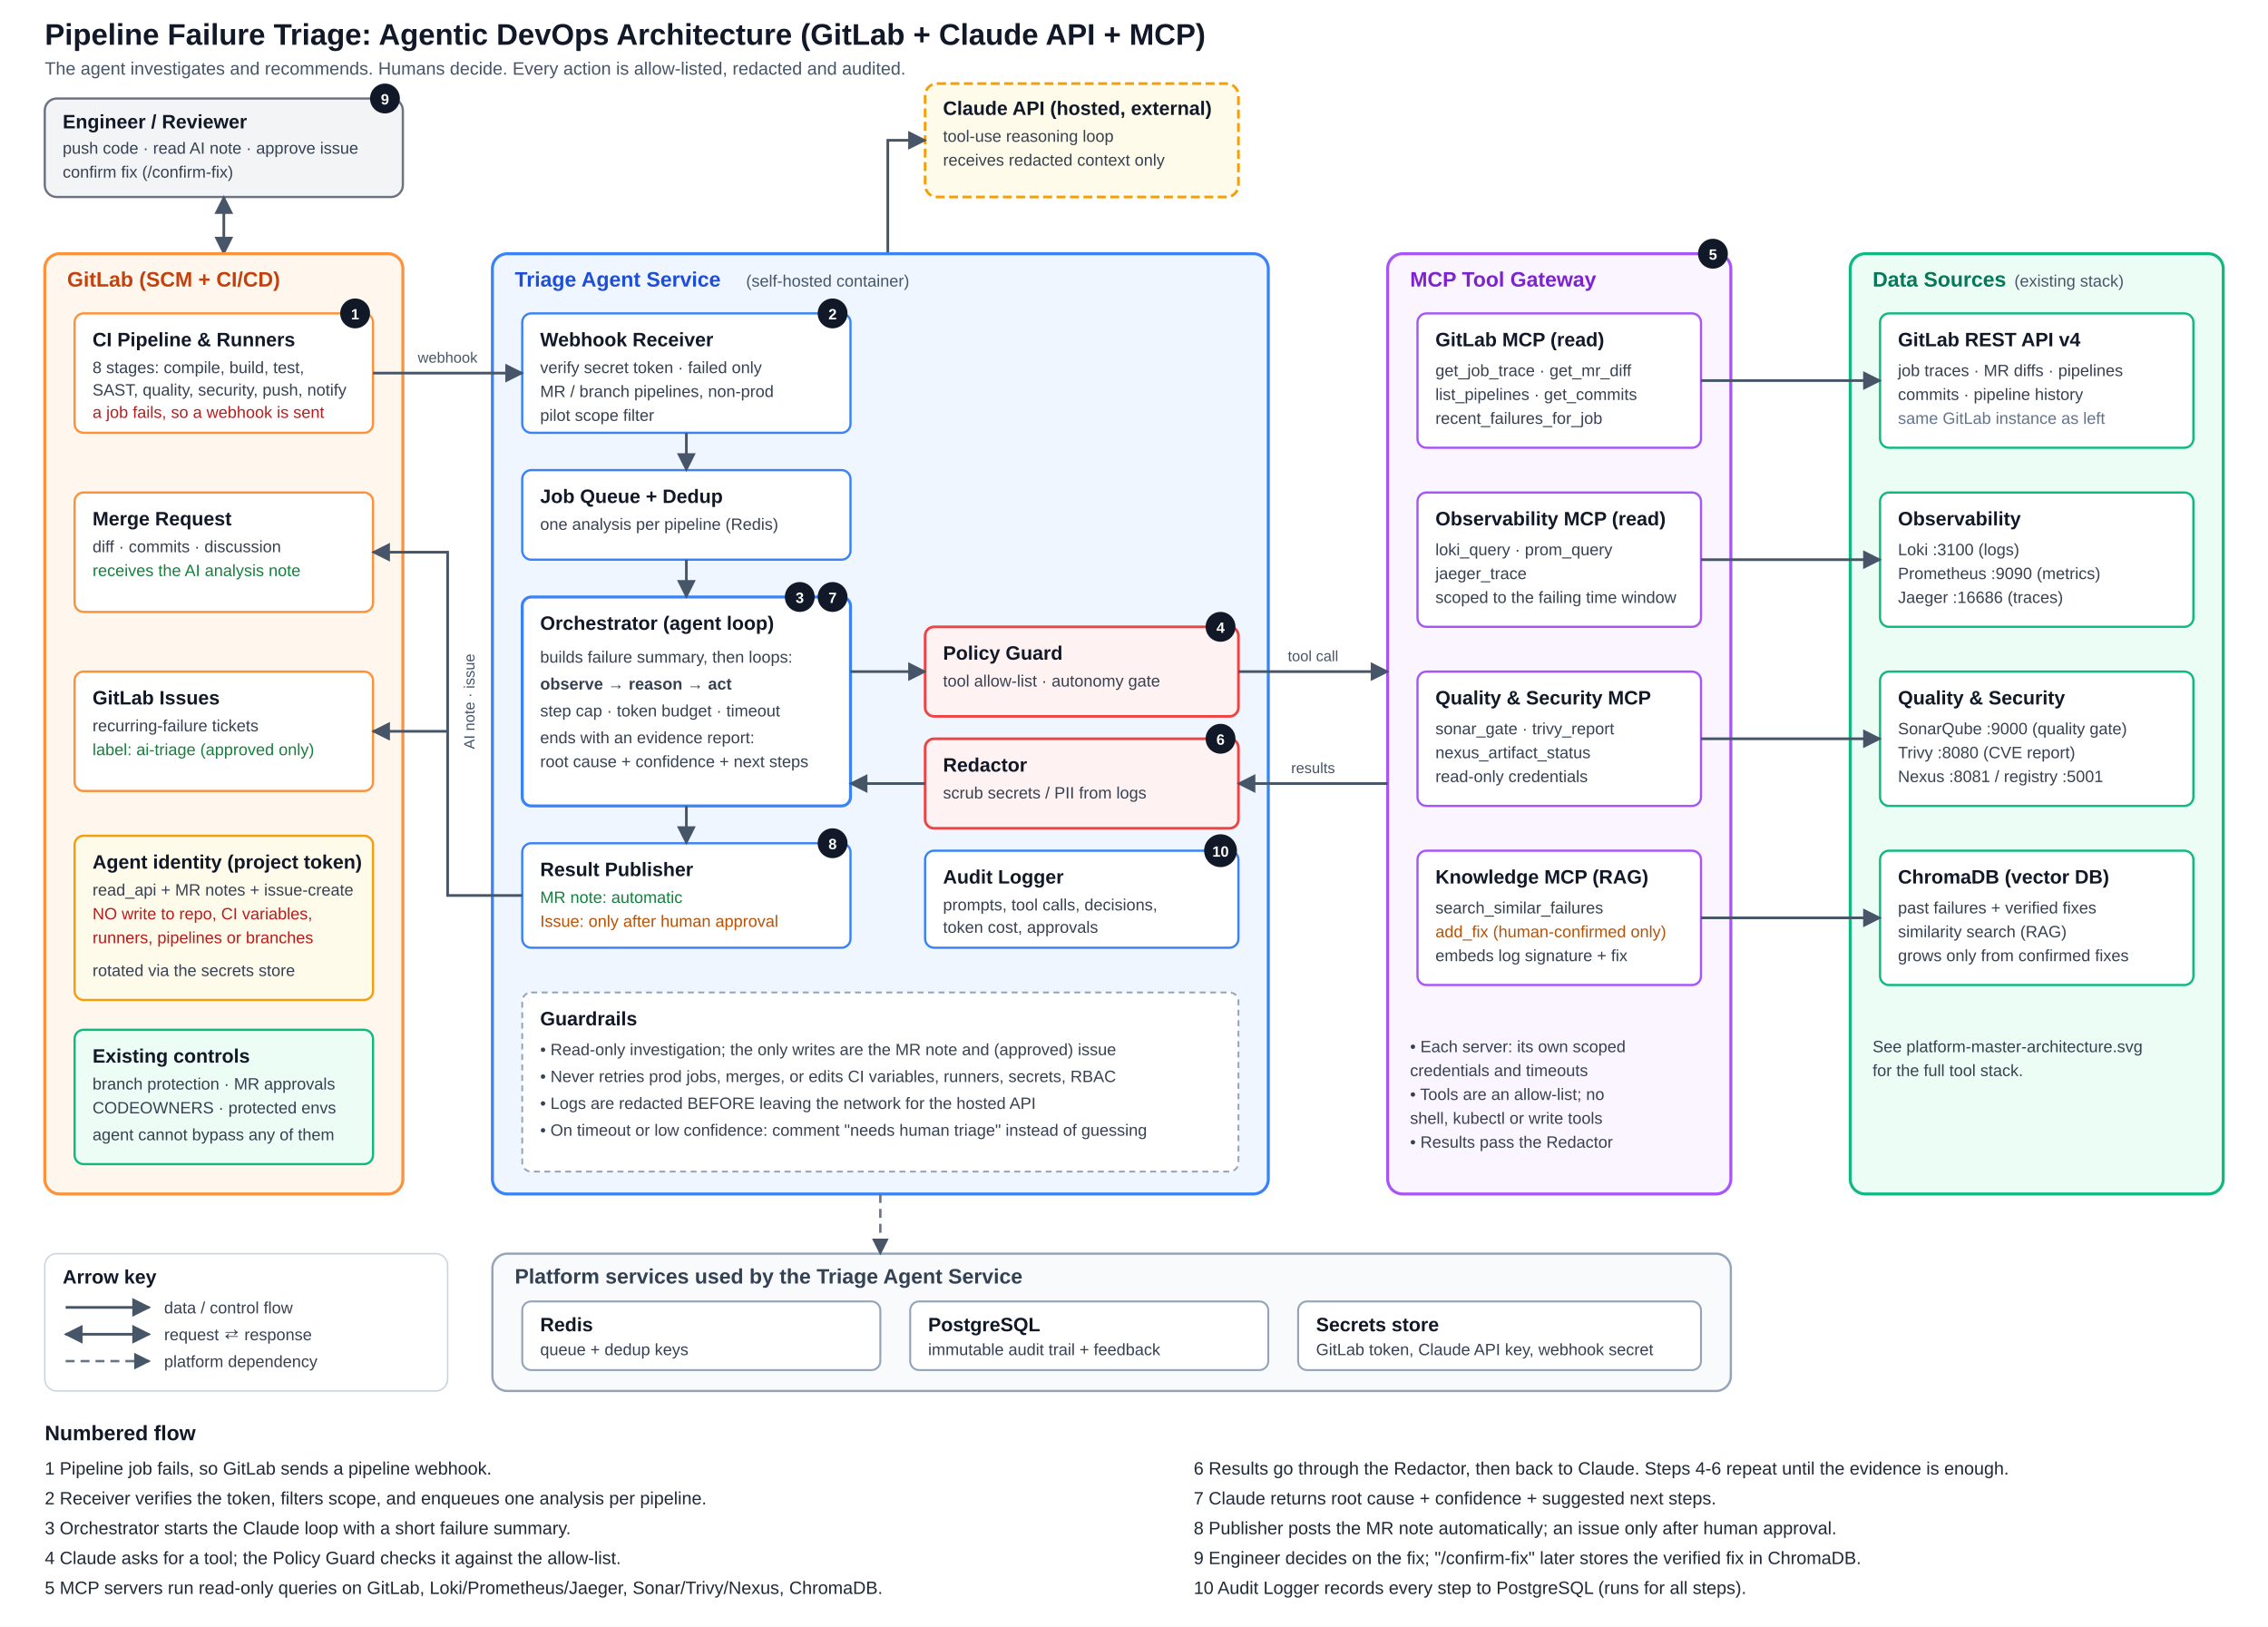
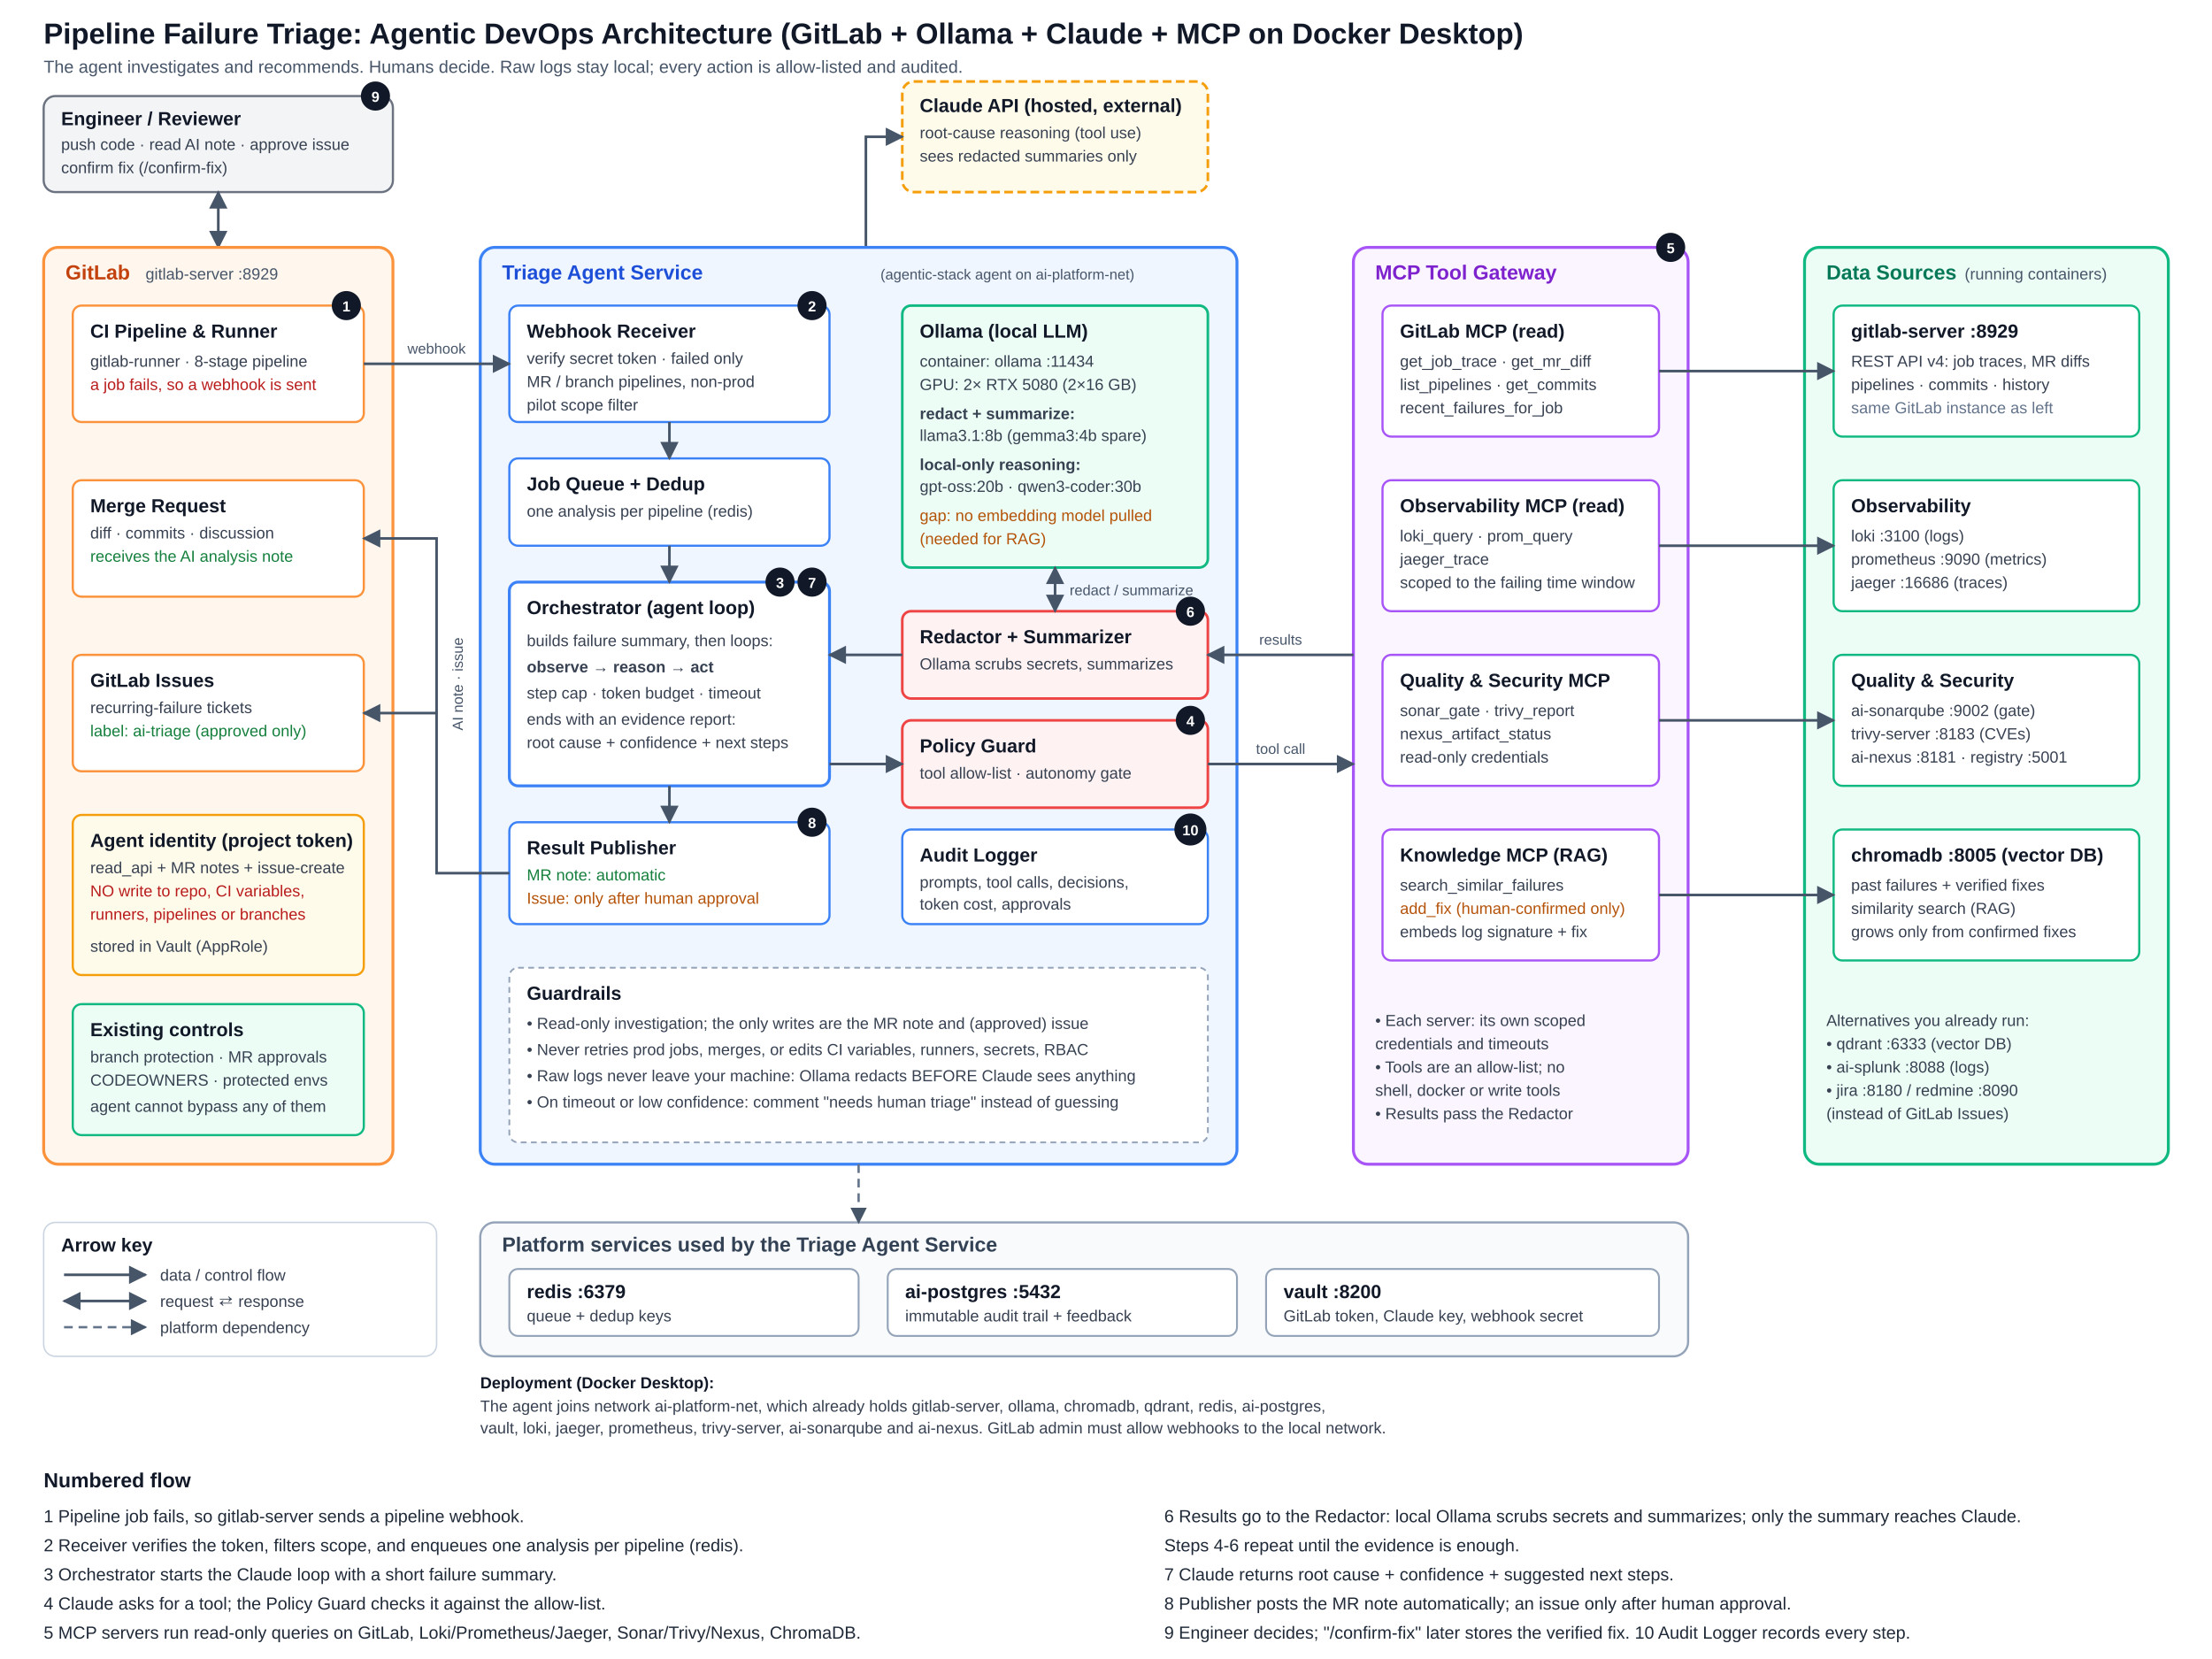
- <svg xmlns="http://www.w3.org/2000/svg" viewBox="0 0 1520 1090" width="1520" height="1090" font-family="Arial, Helvetica, sans-serif">
+ <svg xmlns="http://www.w3.org/2000/svg" viewBox="0 0 1520 1140" width="1520" height="1140" font-family="Arial, Helvetica, sans-serif">
  <defs>
    <marker id="arr" viewBox="0 0 10 10" refX="9" refY="5" markerWidth="7" markerHeight="7" orient="auto-start-reverse">
      <path d="M0,0 L10,5 L0,10 z" fill="#475569" />
    </marker>
    <style>
      .h  { font-weight: 700; font-size: 13px; fill: #111827; }
      .s  { font-size: 11px; fill: #374151; }
      .gl { font-weight: 700; font-size: 14px; }
      .bd { font-weight: 700; font-size: 10px; fill: #ffffff; text-anchor: middle; }
      .ar { stroke: #475569; stroke-width: 1.8; fill: none; marker-end: url(#arr); }
      .ar2{ stroke: #475569; stroke-width: 1.8; fill: none; marker-end: url(#arr); marker-start: url(#arr); }
      .ds { stroke: #64748b; stroke-width: 1.6; fill: none; stroke-dasharray: 6 4; marker-end: url(#arr); }
      .lb { font-size: 10px; fill: #475569; text-anchor: middle; }
    </style>
  </defs>
-   <rect width="1520" height="1090" fill="#ffffff" />
-   <text x="30" y="30" font-size="20" font-weight="700" fill="#111827">Pipeline Failure Triage: Agentic DevOps Architecture (GitLab + Claude API + MCP)</text>
-   <text x="30" y="50" font-size="12" fill="#475569">The agent investigates and recommends. Humans decide. Every action is allow-listed, redacted and audited.</text>
+   <rect width="1520" height="1140" fill="#ffffff" />
+   <text x="30" y="30" font-size="20" font-weight="700" fill="#111827">Pipeline Failure Triage: Agentic DevOps Architecture (GitLab + Ollama + Claude + MCP on Docker Desktop)</text>
+   <text x="30" y="50" font-size="12" fill="#475569">The agent investigates and recommends. Humans decide. Raw logs stay local; every action is allow-listed and audited.</text>
  <rect x="30" y="66" width="240" height="66" rx="8" fill="#f3f4f6" stroke="#6b7280" stroke-width="1.5" />
  <text x="42" y="86" class="h">Engineer / Reviewer</text>
  <text x="42" y="103" class="s">push code · read AI note · approve issue</text>
  <text x="42" y="119" class="s">confirm fix (/confirm-fix)</text>
  <path d="M150,132 L150,170" class="ar2" />
  <rect x="620" y="56" width="210" height="76" rx="8" fill="#fffbeb" stroke="#f59e0b" stroke-width="1.8" stroke-dasharray="6 3" />
  <text x="632" y="77" class="h">Claude API (hosted, external)</text>
-   <text x="632" y="95" class="s">tool-use reasoning loop</text>
-   <text x="632" y="111" class="s">receives redacted context only</text>
+   <text x="632" y="95" class="s">root-cause reasoning (tool use)</text>
+   <text x="632" y="111" class="s">sees redacted summaries only</text>
  <path d="M570,425 L595,425 L595,94 L620,94" class="ar2" />
  <rect x="30" y="170" width="240" height="630" rx="10" fill="#fff7ed" stroke="#fb923c" stroke-width="2" />
-   <text x="45" y="192" class="gl" fill="#c2410c" style="fill:#c2410c">GitLab (SCM + CI/CD)</text>
+   <text x="45" y="192" class="gl" style="fill:#c2410c">GitLab</text>
+   <text x="100" y="192" class="s" style="fill:#475569">gitlab-server :8929</text>
  <rect x="50" y="210" width="200" height="80" rx="6" fill="#fff" stroke="#fb923c" stroke-width="1.5" />
-   <text x="62" y="232" class="h">CI Pipeline &amp; Runners</text>
-   <text x="62" y="250" class="s">8 stages: compile, build, test,</text>
-   <text x="62" y="265" class="s">SAST, quality, security, push, notify</text>
-   <text x="62" y="280" class="s" style="fill:#b91c1c">a job fails, so a webhook is sent</text>
+   <text x="62" y="232" class="h">CI Pipeline &amp; Runner</text>
+   <text x="62" y="252" class="s">gitlab-runner · 8-stage pipeline</text>
+   <text x="62" y="268" class="s" style="fill:#b91c1c">a job fails, so a webhook is sent</text>
  <rect x="50" y="330" width="200" height="80" rx="6" fill="#fff" stroke="#fb923c" stroke-width="1.5" />
  <text x="62" y="352" class="h">Merge Request</text>
  <text x="62" y="370" class="s">diff · commits · discussion</text>
  <text x="62" y="386" class="s" style="fill:#15803d">receives the AI analysis note</text>
  <rect x="50" y="450" width="200" height="80" rx="6" fill="#fff" stroke="#fb923c" stroke-width="1.5" />
  <text x="62" y="472" class="h">GitLab Issues</text>
  <text x="62" y="490" class="s">recurring-failure tickets</text>
  <text x="62" y="506" class="s" style="fill:#15803d">label: ai-triage (approved only)</text>
  <rect x="50" y="560" width="200" height="110" rx="6" fill="#fffbeb" stroke="#f59e0b" stroke-width="1.5" />
  <text x="62" y="582" class="h">Agent identity (project token)</text>
  <text x="62" y="600" class="s">read_api + MR notes + issue-create</text>
  <text x="62" y="616" class="s" style="fill:#b91c1c">NO write to repo, CI variables,</text>
  <text x="62" y="632" class="s" style="fill:#b91c1c">runners, pipelines or branches</text>
-   <text x="62" y="654" class="s">rotated via the secrets store</text>
+   <text x="62" y="654" class="s">stored in Vault (AppRole)</text>
  <rect x="50" y="690" width="200" height="90" rx="6" fill="#ecfdf5" stroke="#10b981" stroke-width="1.5" />
  <text x="62" y="712" class="h">Existing controls</text>
  <text x="62" y="730" class="s">branch protection · MR approvals</text>
  <text x="62" y="746" class="s">CODEOWNERS · protected envs</text>
  <text x="62" y="764" class="s">agent cannot bypass any of them</text>
  <rect x="330" y="170" width="520" height="630" rx="10" fill="#eff6ff" stroke="#3b82f6" stroke-width="2" />
  <text x="345" y="192" class="gl" style="fill:#1d4ed8">Triage Agent Service</text>
-   <text x="500" y="192" class="s" style="fill:#475569">(self-hosted container)</text>
+   <text x="605" y="192" style="font-size:10px;fill:#475569">(agentic-stack agent on ai-platform-net)</text>
  <rect x="350" y="210" width="220" height="80" rx="6" fill="#fff" stroke="#3b82f6" stroke-width="1.5" />
  <text x="362" y="232" class="h">Webhook Receiver</text>
  <text x="362" y="250" class="s">verify secret token · failed only</text>
  <text x="362" y="266" class="s">MR / branch pipelines, non-prod</text>
  <text x="362" y="282" class="s">pilot scope filter</text>
  <rect x="350" y="315" width="220" height="60" rx="6" fill="#fff" stroke="#3b82f6" stroke-width="1.5" />
  <text x="362" y="337" class="h">Job Queue + Dedup</text>
-   <text x="362" y="355" class="s">one analysis per pipeline (Redis)</text>
+   <text x="362" y="355" class="s">one analysis per pipeline (redis)</text>
  <rect x="350" y="400" width="220" height="140" rx="6" fill="#fff" stroke="#3b82f6" stroke-width="2" />
  <text x="362" y="422" class="h">Orchestrator (agent loop)</text>
  <text x="362" y="444" class="s">builds failure summary, then loops:</text>
  <text x="362" y="462" class="s" style="font-weight:700">observe → reason → act</text>
  <text x="362" y="480" class="s">step cap · token budget · timeout</text>
  <text x="362" y="498" class="s">ends with an evidence report:</text>
  <text x="362" y="514" class="s">root cause + confidence + next steps</text>
  <rect x="350" y="565" width="220" height="70" rx="6" fill="#fff" stroke="#3b82f6" stroke-width="1.5" />
  <text x="362" y="587" class="h">Result Publisher</text>
  <text x="362" y="605" class="s" style="fill:#15803d">MR note: automatic</text>
  <text x="362" y="621" class="s" style="fill:#b45309">Issue: only after human approval</text>
+   <rect x="620" y="210" width="210" height="180" rx="6" fill="#ecfdf5" stroke="#10b981" stroke-width="1.8" />
+   <text x="632" y="232" class="h">Ollama (local LLM)</text>
+   <text x="632" y="252" class="s">container: ollama :11434</text>
+   <text x="632" y="268" class="s">GPU: 2× RTX 5080 (2×16 GB)</text>
+   <text x="632" y="288" class="s" style="font-weight:700">redact + summarize:</text>
+   <text x="632" y="303" class="s">llama3.1:8b (gemma3:4b spare)</text>
+   <text x="632" y="323" class="s" style="font-weight:700">local-only reasoning:</text>
+   <text x="632" y="338" class="s">gpt-oss:20b · qwen3-coder:30b</text>
+   <text x="632" y="358" class="s" style="fill:#b45309">gap: no embedding model pulled</text>
+   <text x="632" y="374" class="s" style="fill:#b45309">(needed for RAG)</text>
  <rect x="620" y="420" width="210" height="60" rx="6" fill="#fef2f2" stroke="#ef4444" stroke-width="1.8" />
-   <text x="632" y="442" class="h">Policy Guard</text>
-   <text x="632" y="460" class="s">tool allow-list · autonomy gate</text>
+   <text x="632" y="442" class="h">Redactor + Summarizer</text>
+   <text x="632" y="460" class="s">Ollama scrubs secrets, summarizes</text>
  <rect x="620" y="495" width="210" height="60" rx="6" fill="#fef2f2" stroke="#ef4444" stroke-width="1.8" />
-   <text x="632" y="517" class="h">Redactor</text>
-   <text x="632" y="535" class="s">scrub secrets / PII from logs</text>
+   <text x="632" y="517" class="h">Policy Guard</text>
+   <text x="632" y="535" class="s">tool allow-list · autonomy gate</text>
  <rect x="620" y="570" width="210" height="65" rx="6" fill="#fff" stroke="#3b82f6" stroke-width="1.5" />
  <text x="632" y="592" class="h">Audit Logger</text>
  <text x="632" y="610" class="s">prompts, tool calls, decisions,</text>
  <text x="632" y="625" class="s">token cost, approvals</text>
  <rect x="350" y="665" width="480" height="120" rx="6" fill="#fff" stroke="#94a3b8" stroke-width="1.2" stroke-dasharray="4 3" />
  <text x="362" y="687" class="h">Guardrails</text>
  <text x="362" y="707" class="s">• Read-only investigation; the only writes are the MR note and (approved) issue</text>
  <text x="362" y="725" class="s">• Never retries prod jobs, merges, or edits CI variables, runners, secrets, RBAC</text>
-   <text x="362" y="743" class="s">• Logs are redacted BEFORE leaving the network for the hosted API</text>
+   <text x="362" y="743" class="s">• Raw logs never leave your machine: Ollama redacts BEFORE Claude sees anything</text>
  <text x="362" y="761" class="s">• On timeout or low confidence: comment "needs human triage" instead of guessing</text>
  <path d="M460,290 L460,315" class="ar" />
  <path d="M460,375 L460,400" class="ar" />
  <path d="M460,540 L460,565" class="ar" />
-   <path d="M570,450 L620,450" class="ar" />
-   <path d="M620,525 L570,525" class="ar" />
+   <path d="M570,525 L620,525" class="ar" />
+   <path d="M620,450 L570,450" class="ar" />
+   <path d="M725,420 L725,390" class="ar2" />
+   <text x="735" y="409" style="font-size:10px;fill:#475569">redact / summarize</text>
  <rect x="930" y="170" width="230" height="630" rx="10" fill="#faf5ff" stroke="#a855f7" stroke-width="2" />
  <text x="945" y="192" class="gl" style="fill:#7e22ce">MCP Tool Gateway</text>
  <rect x="950" y="210" width="190" height="90" rx="6" fill="#fff" stroke="#a855f7" stroke-width="1.5" />
  <text x="962" y="232" class="h">GitLab MCP (read)</text>
  <text x="962" y="252" class="s">get_job_trace · get_mr_diff</text>
  <text x="962" y="268" class="s">list_pipelines · get_commits</text>
  <text x="962" y="284" class="s">recent_failures_for_job</text>
  <rect x="950" y="330" width="190" height="90" rx="6" fill="#fff" stroke="#a855f7" stroke-width="1.5" />
  <text x="962" y="352" class="h">Observability MCP (read)</text>
  <text x="962" y="372" class="s">loki_query · prom_query</text>
  <text x="962" y="388" class="s">jaeger_trace</text>
  <text x="962" y="404" class="s">scoped to the failing time window</text>
  <rect x="950" y="450" width="190" height="90" rx="6" fill="#fff" stroke="#a855f7" stroke-width="1.5" />
  <text x="962" y="472" class="h">Quality &amp; Security MCP</text>
  <text x="962" y="492" class="s">sonar_gate · trivy_report</text>
  <text x="962" y="508" class="s">nexus_artifact_status</text>
  <text x="962" y="524" class="s">read-only credentials</text>
  <rect x="950" y="570" width="190" height="90" rx="6" fill="#fff" stroke="#a855f7" stroke-width="1.5" />
  <text x="962" y="592" class="h">Knowledge MCP (RAG)</text>
  <text x="962" y="612" class="s">search_similar_failures</text>
  <text x="962" y="628" class="s" style="fill:#b45309">add_fix (human-confirmed only)</text>
  <text x="962" y="644" class="s">embeds log signature + fix</text>
  <text x="945" y="705" class="s">• Each server: its own scoped</text>
  <text x="945" y="721" class="s">  credentials and timeouts</text>
  <text x="945" y="737" class="s">• Tools are an allow-list; no</text>
-   <text x="945" y="753" class="s">  shell, kubectl or write tools</text>
+   <text x="945" y="753" class="s">  shell, docker or write tools</text>
  <text x="945" y="769" class="s">• Results pass the Redactor</text>
  <rect x="1240" y="170" width="250" height="630" rx="10" fill="#ecfdf5" stroke="#10b981" stroke-width="2" />
  <text x="1255" y="192" class="gl" style="fill:#047857">Data Sources</text>
-   <text x="1350" y="192" class="s" style="fill:#475569">(existing stack)</text>
+   <text x="1350" y="192" class="s" style="fill:#475569">(running containers)</text>
  <rect x="1260" y="210" width="210" height="90" rx="6" fill="#fff" stroke="#10b981" stroke-width="1.5" />
-   <text x="1272" y="232" class="h">GitLab REST API v4</text>
-   <text x="1272" y="252" class="s">job traces · MR diffs · pipelines</text>
-   <text x="1272" y="268" class="s">commits · pipeline history</text>
+   <text x="1272" y="232" class="h">gitlab-server :8929</text>
+   <text x="1272" y="252" class="s">REST API v4: job traces, MR diffs</text>
+   <text x="1272" y="268" class="s">pipelines · commits · history</text>
  <text x="1272" y="284" class="s" style="fill:#64748b">same GitLab instance as left</text>
  <rect x="1260" y="330" width="210" height="90" rx="6" fill="#fff" stroke="#10b981" stroke-width="1.5" />
  <text x="1272" y="352" class="h">Observability</text>
-   <text x="1272" y="372" class="s">Loki :3100 (logs)</text>
-   <text x="1272" y="388" class="s">Prometheus :9090 (metrics)</text>
-   <text x="1272" y="404" class="s">Jaeger :16686 (traces)</text>
+   <text x="1272" y="372" class="s">loki :3100 (logs)</text>
+   <text x="1272" y="388" class="s">prometheus :9090 (metrics)</text>
+   <text x="1272" y="404" class="s">jaeger :16686 (traces)</text>
  <rect x="1260" y="450" width="210" height="90" rx="6" fill="#fff" stroke="#10b981" stroke-width="1.5" />
  <text x="1272" y="472" class="h">Quality &amp; Security</text>
-   <text x="1272" y="492" class="s">SonarQube :9000 (quality gate)</text>
-   <text x="1272" y="508" class="s">Trivy :8080 (CVE report)</text>
-   <text x="1272" y="524" class="s">Nexus :8081 / registry :5001</text>
+   <text x="1272" y="492" class="s">ai-sonarqube :9002 (gate)</text>
+   <text x="1272" y="508" class="s">trivy-server :8183 (CVEs)</text>
+   <text x="1272" y="524" class="s">ai-nexus :8181 · registry :5001</text>
  <rect x="1260" y="570" width="210" height="90" rx="6" fill="#fff" stroke="#10b981" stroke-width="1.5" />
-   <text x="1272" y="592" class="h">ChromaDB (vector DB)</text>
+   <text x="1272" y="592" class="h">chromadb :8005 (vector DB)</text>
  <text x="1272" y="612" class="s">past failures + verified fixes</text>
  <text x="1272" y="628" class="s">similarity search (RAG)</text>
  <text x="1272" y="644" class="s">grows only from confirmed fixes</text>
-   <text x="1255" y="705" class="s">See platform-master-architecture.svg</text>
-   <text x="1255" y="721" class="s">for the full tool stack.</text>
+   <text x="1255" y="705" class="s">Alternatives you already run:</text>
+   <text x="1255" y="721" class="s">• qdrant :6333 (vector DB)</text>
+   <text x="1255" y="737" class="s">• ai-splunk :8088 (logs)</text>
+   <text x="1255" y="753" class="s">• jira :8180 / redmine :8090</text>
+   <text x="1255" y="769" class="s">  (instead of GitLab Issues)</text>
  <rect x="330" y="840" width="830" height="92" rx="10" fill="#f8fafc" stroke="#94a3b8" stroke-width="1.5" />
  <text x="345" y="860" class="gl" style="fill:#334155">Platform services used by the Triage Agent Service</text>
  <rect x="350" y="872" width="240" height="46" rx="6" fill="#fff" stroke="#94a3b8" stroke-width="1.3" />
-   <text x="362" y="892" class="h">Redis</text>
+   <text x="362" y="892" class="h">redis :6379</text>
  <text x="362" y="908" class="s">queue + dedup keys</text>
  <rect x="610" y="872" width="240" height="46" rx="6" fill="#fff" stroke="#94a3b8" stroke-width="1.3" />
-   <text x="622" y="892" class="h">PostgreSQL</text>
+   <text x="622" y="892" class="h">ai-postgres :5432</text>
  <text x="622" y="908" class="s">immutable audit trail + feedback</text>
  <rect x="870" y="872" width="270" height="46" rx="6" fill="#fff" stroke="#94a3b8" stroke-width="1.3" />
-   <text x="882" y="892" class="h">Secrets store</text>
-   <text x="882" y="908" class="s">GitLab token, Claude API key, webhook secret</text>
+   <text x="882" y="892" class="h">vault :8200</text>
+   <text x="882" y="908" class="s">GitLab token, Claude key, webhook secret</text>
  <path d="M590,800 L590,840" class="ds" />
+   <text x="330" y="954" font-size="11" font-weight="700" fill="#111827">Deployment (Docker Desktop):</text>
+   <text x="330" y="970" class="s">The agent joins network ai-platform-net, which already holds gitlab-server, ollama, chromadb, qdrant, redis, ai-postgres,</text>
+   <text x="330" y="985" class="s">vault, loki, jaeger, prometheus, trivy-server, ai-sonarqube and ai-nexus. GitLab admin must allow webhooks to the local network.</text>
  <path d="M250,250 L350,250" class="ar" />
  <text x="300" y="243" class="lb">webhook</text>
  <path d="M350,600 L300,600 L300,370 L250,370" class="ar" />
  <path d="M300,490 L250,490" class="ar" />
  <text x="318" y="470" class="lb" transform="rotate(-90 318 470)">AI note · issue</text>
-   <path d="M830,450 L930,450" class="ar" />
-   <text x="880" y="443" class="lb">tool call</text>
-   <path d="M930,525 L830,525" class="ar" />
-   <text x="880" y="518" class="lb">results</text>
+   <path d="M830,525 L930,525" class="ar" />
+   <text x="880" y="518" class="lb">tool call</text>
+   <path d="M930,450 L830,450" class="ar" />
+   <text x="880" y="443" class="lb">results</text>
  <path d="M1140,255 L1260,255" class="ar" />
  <path d="M1140,375 L1260,375" class="ar" />
  <path d="M1140,495 L1260,495" class="ar" />
  <path d="M1140,615 L1260,615" class="ar" />
  <g>
    <circle cx="238" cy="210" r="10" fill="#111827" />
    <text x="238" y="214" class="bd">1</text>
    <circle cx="558" cy="210" r="10" fill="#111827" />
    <text x="558" y="214" class="bd">2</text>
    <circle cx="536" cy="400" r="10" fill="#111827" />
    <text x="536" y="404" class="bd">3</text>
    <circle cx="558" cy="400" r="10" fill="#111827" />
    <text x="558" y="404" class="bd">7</text>
-     <circle cx="818" cy="420" r="10" fill="#111827" />
-     <text x="818" y="424" class="bd">4</text>
+     <circle cx="818" cy="495" r="10" fill="#111827" />
+     <text x="818" y="499" class="bd">4</text>
    <circle cx="1148" cy="170" r="10" fill="#111827" />
    <text x="1148" y="174" class="bd">5</text>
-     <circle cx="818" cy="495" r="10" fill="#111827" />
-     <text x="818" y="499" class="bd">6</text>
+     <circle cx="818" cy="420" r="10" fill="#111827" />
+     <text x="818" y="424" class="bd">6</text>
    <circle cx="558" cy="565" r="10" fill="#111827" />
    <text x="558" y="569" class="bd">8</text>
    <circle cx="258" cy="66" r="10" fill="#111827" />
    <text x="258" y="70" class="bd">9</text>
    <circle cx="818" cy="570" r="11" fill="#111827" />
    <text x="818" y="574" class="bd">10</text>
  </g>
  <rect x="30" y="840" width="270" height="92" rx="8" fill="#fff" stroke="#cbd5e1" />
  <text x="42" y="860" class="h">Arrow key</text>
  <path d="M44,876 L100,876" class="ar" />
  <text x="110" y="880" class="s">data / control flow</text>
  <path d="M44,894 L100,894" class="ar2" />
  <text x="110" y="898" class="s">request ⇄ response</text>
  <path d="M44,912 L100,912" class="ds" />
  <text x="110" y="916" class="s">platform dependency</text>
-   <text x="30" y="965" font-size="14" font-weight="700" fill="#111827">Numbered flow</text>
-   <g class="s" font-size="12">
-     <text x="30" y="988" font-size="12" fill="#1f2937">1  Pipeline job fails, so GitLab sends a pipeline webhook.</text>
-     <text x="30" y="1008" font-size="12" fill="#1f2937">2  Receiver verifies the token, filters scope, and enqueues one analysis per pipeline.</text>
-     <text x="30" y="1028" font-size="12" fill="#1f2937">3  Orchestrator starts the Claude loop with a short failure summary.</text>
-     <text x="30" y="1048" font-size="12" fill="#1f2937">4  Claude asks for a tool; the Policy Guard checks it against the allow-list.</text>
-     <text x="30" y="1068" font-size="12" fill="#1f2937">5  MCP servers run read-only queries on GitLab, Loki/Prometheus/Jaeger, Sonar/Trivy/Nexus, ChromaDB.</text>
-     <text x="800" y="988" font-size="12" fill="#1f2937">6  Results go through the Redactor, then back to Claude. Steps 4-6 repeat until the evidence is enough.</text>
-     <text x="800" y="1008" font-size="12" fill="#1f2937">7  Claude returns root cause + confidence + suggested next steps.</text>
-     <text x="800" y="1028" font-size="12" fill="#1f2937">8  Publisher posts the MR note automatically; an issue only after human approval.</text>
-     <text x="800" y="1048" font-size="12" fill="#1f2937">9  Engineer decides on the fix; "/confirm-fix" later stores the verified fix in ChromaDB.</text>
-     <text x="800" y="1068" font-size="12" fill="#1f2937">10 Audit Logger records every step to PostgreSQL (runs for all steps).</text>
+   <text x="30" y="1022" font-size="14" font-weight="700" fill="#111827">Numbered flow</text>
+   <g font-size="12" fill="#1f2937">
+     <text x="30" y="1046" font-size="12">1  Pipeline job fails, so gitlab-server sends a pipeline webhook.</text>
+     <text x="30" y="1066" font-size="12">2  Receiver verifies the token, filters scope, and enqueues one analysis per pipeline (redis).</text>
+     <text x="30" y="1086" font-size="12">3  Orchestrator starts the Claude loop with a short failure summary.</text>
+     <text x="30" y="1106" font-size="12">4  Claude asks for a tool; the Policy Guard checks it against the allow-list.</text>
+     <text x="30" y="1126" font-size="12">5  MCP servers run read-only queries on GitLab, Loki/Prometheus/Jaeger, Sonar/Trivy/Nexus, ChromaDB.</text>
+     <text x="800" y="1046" font-size="12">6  Results go to the Redactor: local Ollama scrubs secrets and summarizes; only the summary reaches Claude.</text>
+     <text x="800" y="1066" font-size="12">   Steps 4-6 repeat until the evidence is enough.</text>
+     <text x="800" y="1086" font-size="12">7  Claude returns root cause + confidence + suggested next steps.</text>
+     <text x="800" y="1106" font-size="12">8  Publisher posts the MR note automatically; an issue only after human approval.</text>
+     <text x="800" y="1126" font-size="12">9  Engineer decides; "/confirm-fix" later stores the verified fix.   10  Audit Logger records every step.</text>
  </g>
</svg>
